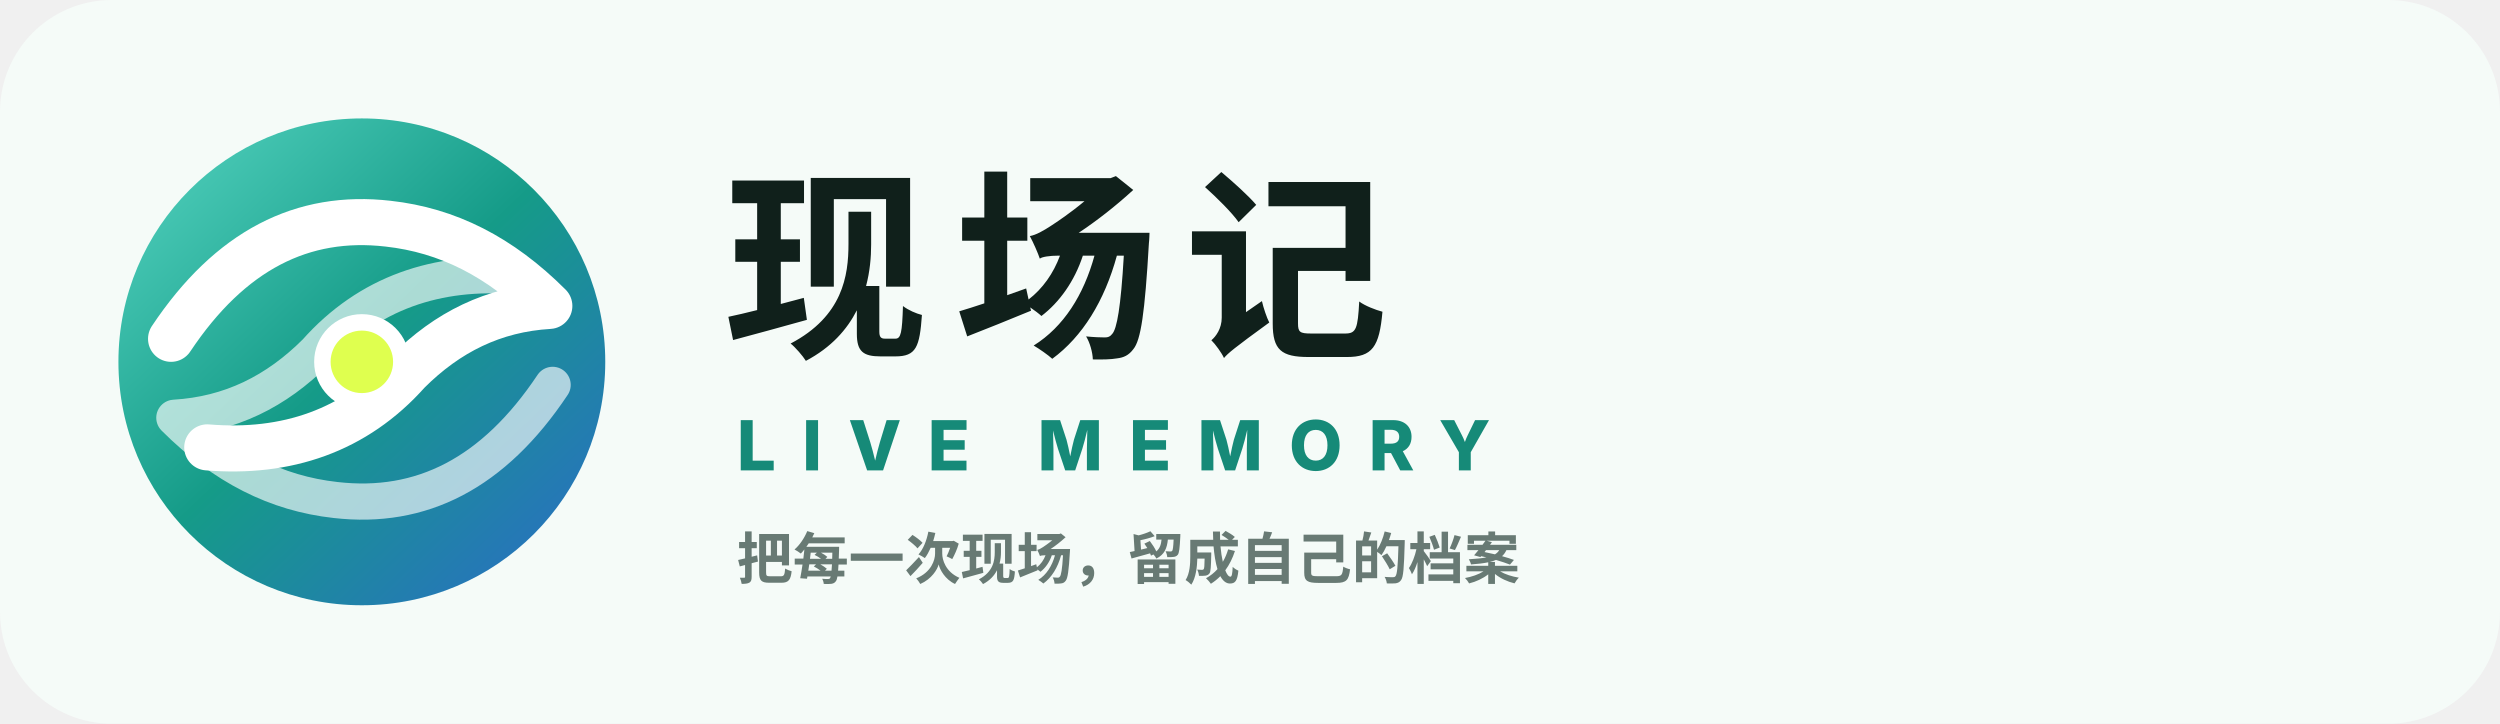
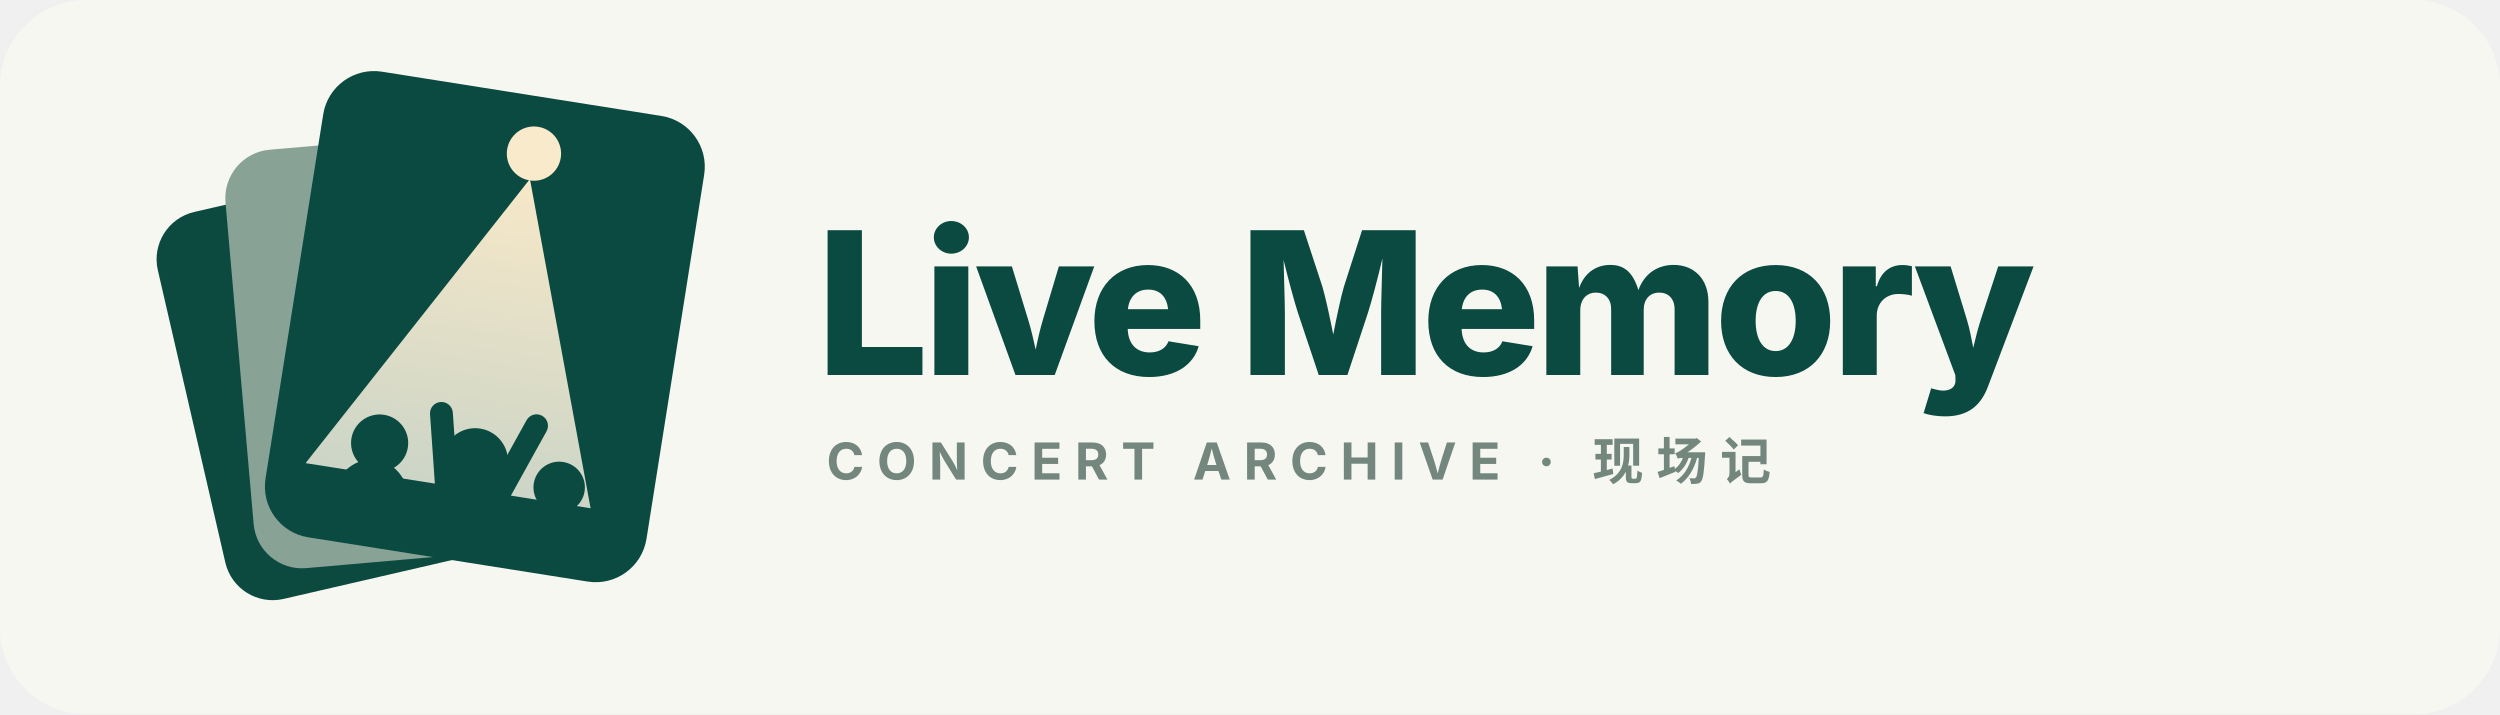
- <svg xmlns="http://www.w3.org/2000/svg" width="760" height="220" viewBox="0 0 760 220" role="img" aria-label="现场记 Live Memory">
-   <defs>
-     <linearGradient id="brand" x1="24" y1="20" x2="198" y2="204" gradientUnits="userSpaceOnUse">
-       <stop stop-color="#65E2CE" />
-       <stop offset="0.48" stop-color="#159B88" />
-       <stop offset="1" stop-color="#315ED8" />
-     </linearGradient>
-   </defs>
-   <rect width="760" height="220" rx="34" fill="#F5FBF8" />
-   <circle cx="110" cy="110" r="74" fill="url(#brand)" />
-   <path d="M52 103c18-27 40-38 66-35 18 2 34 10 49 25-17 1-31 8-43 20-16 18-37 25-61 23" fill="none" stroke="#fff" stroke-width="14" stroke-linecap="round" stroke-linejoin="round" />
-   <path d="M168 117c-18 27-40 38-66 35-18-2-34-10-49-25 17-1 31-8 43-20 16-18 37-25 61-23" fill="none" stroke="#fff" stroke-opacity="0.64" stroke-width="11" stroke-linecap="round" stroke-linejoin="round" />
-   <circle cx="110" cy="110" r="12" fill="#DFFF4F" stroke="#fff" stroke-width="5" />
-   <text x="220" y="104" fill="#10201B" font-size="62" font-weight="900" letter-spacing="8" font-family="Songti SC, STSong, Noto Serif SC, serif">现场记</text>
-   <text x="224" y="143" fill="#168A78" font-size="21" font-weight="800" letter-spacing="8" font-family="Inter, Arial, sans-serif">LIVE MEMORY</text>
-   <text x="224" y="176" fill="#687A74" font-size="17" font-weight="600" font-family="PingFang SC, Microsoft YaHei, sans-serif">把每一次现场，留成自己的档案</text>
+ <svg xmlns="http://www.w3.org/2000/svg" width="980" height="280" viewBox="0 0 980 280" role="img" aria-label="Live Memory">
+   <rect width="980" height="280" rx="34" fill="#F7F7F2" />
+   <g transform="translate(22 -8) scale(.56)">
+     <defs>
+       <linearGradient id="lm-beam" x1="0" y1="0" x2="0" y2="1">
+         <stop offset="0" stop-color="#F7E8C8" />
+         <stop offset="1" stop-color="#CCD5C7" />
+       </linearGradient>
+     </defs>
+     <rect x="92" y="142" width="220" height="278" rx="34" fill="#0C4A40" transform="rotate(-13 202 281)" />
+     <rect x="128" y="112" width="218" height="294" rx="34" fill="#88A296" transform="rotate(-5 237 259)" />
+     <g transform="rotate(9 300 250)">
+       <rect x="164" y="78" width="270" height="330" rx="36" fill="#0A4A40" />
+       <circle cx="314" cy="118" r="19" fill="#F9EACB" />
+       <path d="M314 136 190 357 392 357Z" fill="url(#lm-beam)" />
+       <g fill="#0A4A40">
+         <circle cx="239" cy="335" r="20" />
+         <path d="M205 401c2-35 16-54 34-54s32 19 34 54Z" />
+         <circle cx="307" cy="337" r="23" />
+         <path d="M267 406c2-39 18-61 40-61s38 22 40 61Z" />
+         <rect x="277" y="299" width="16" height="75" rx="8" transform="rotate(-13 285 336)" />
+         <rect x="327" y="296" width="16" height="78" rx="8" transform="rotate(20 335 335)" />
+         <circle cx="368" cy="346" r="18" />
+         <path d="M340 405c2-31 13-47 28-47s26 16 28 47Z" />
+       </g>
+     </g>
+   </g>
+   <text x="320" y="147" fill="#0A4A40" font-size="78" font-weight="760" letter-spacing="-2.2" font-family="Inter, Arial, Helvetica, sans-serif">Live Memory</text>
+   <text x="324" y="188" fill="#73877E" font-size="20" font-weight="700" letter-spacing="5" font-family="Inter, Arial, Helvetica, sans-serif">CONCERT ARCHIVE · 现场记</text>
</svg>
